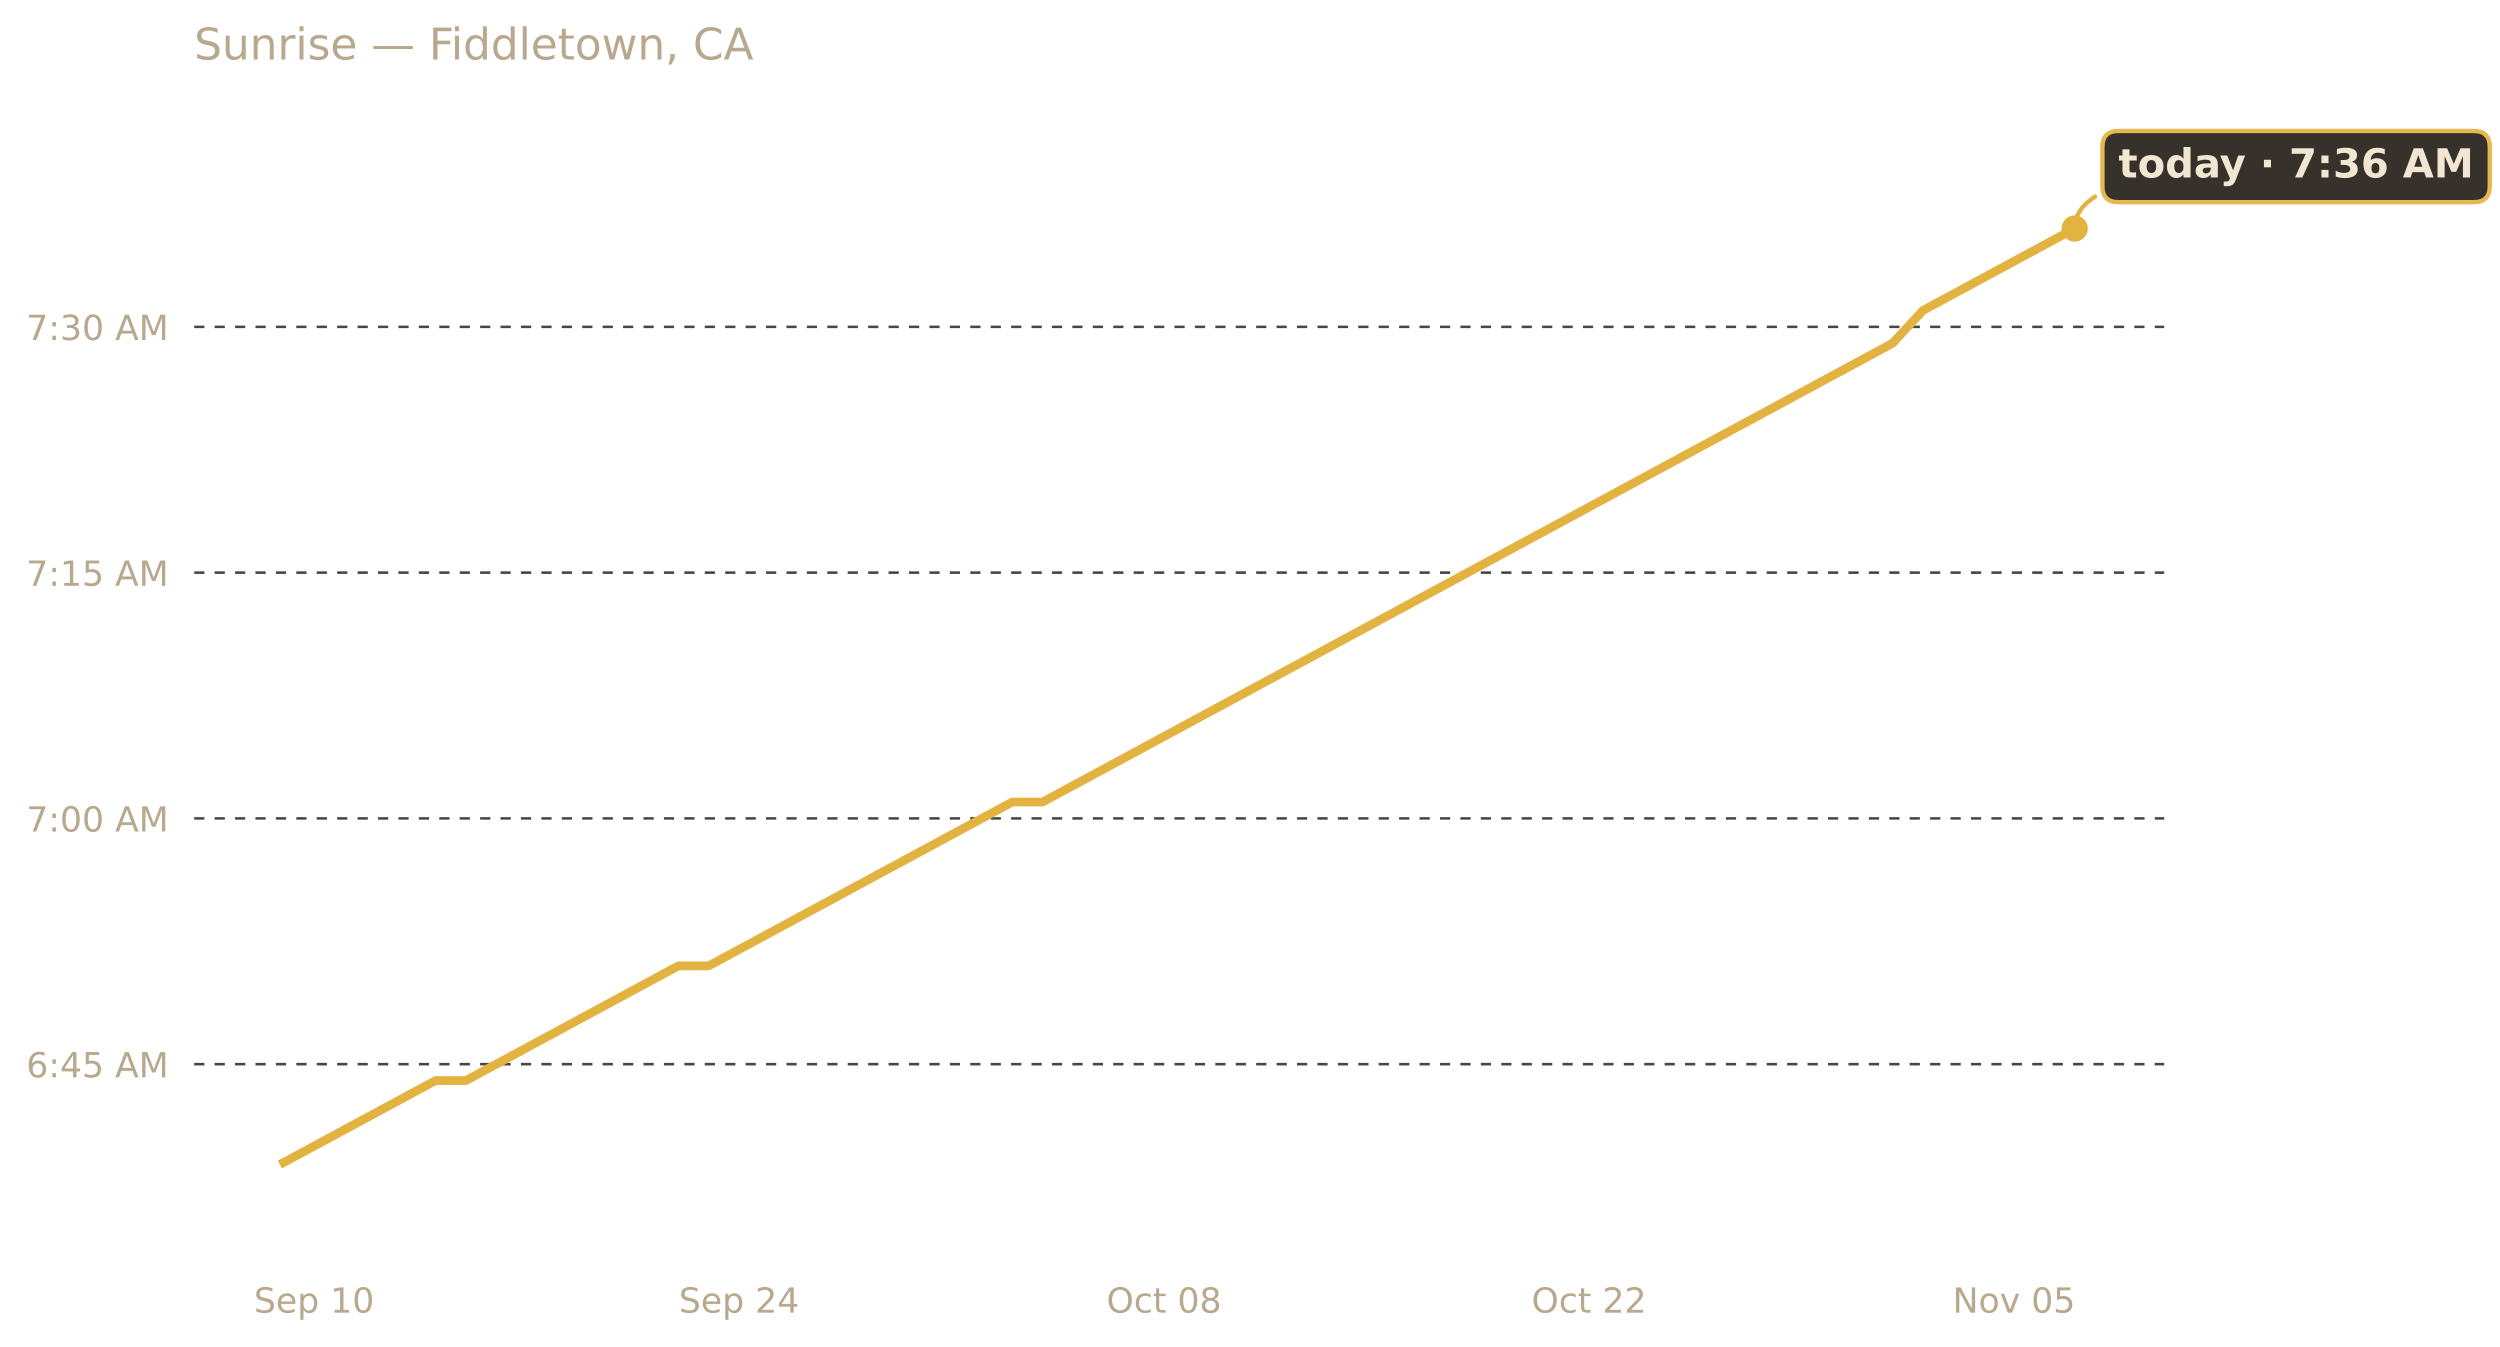
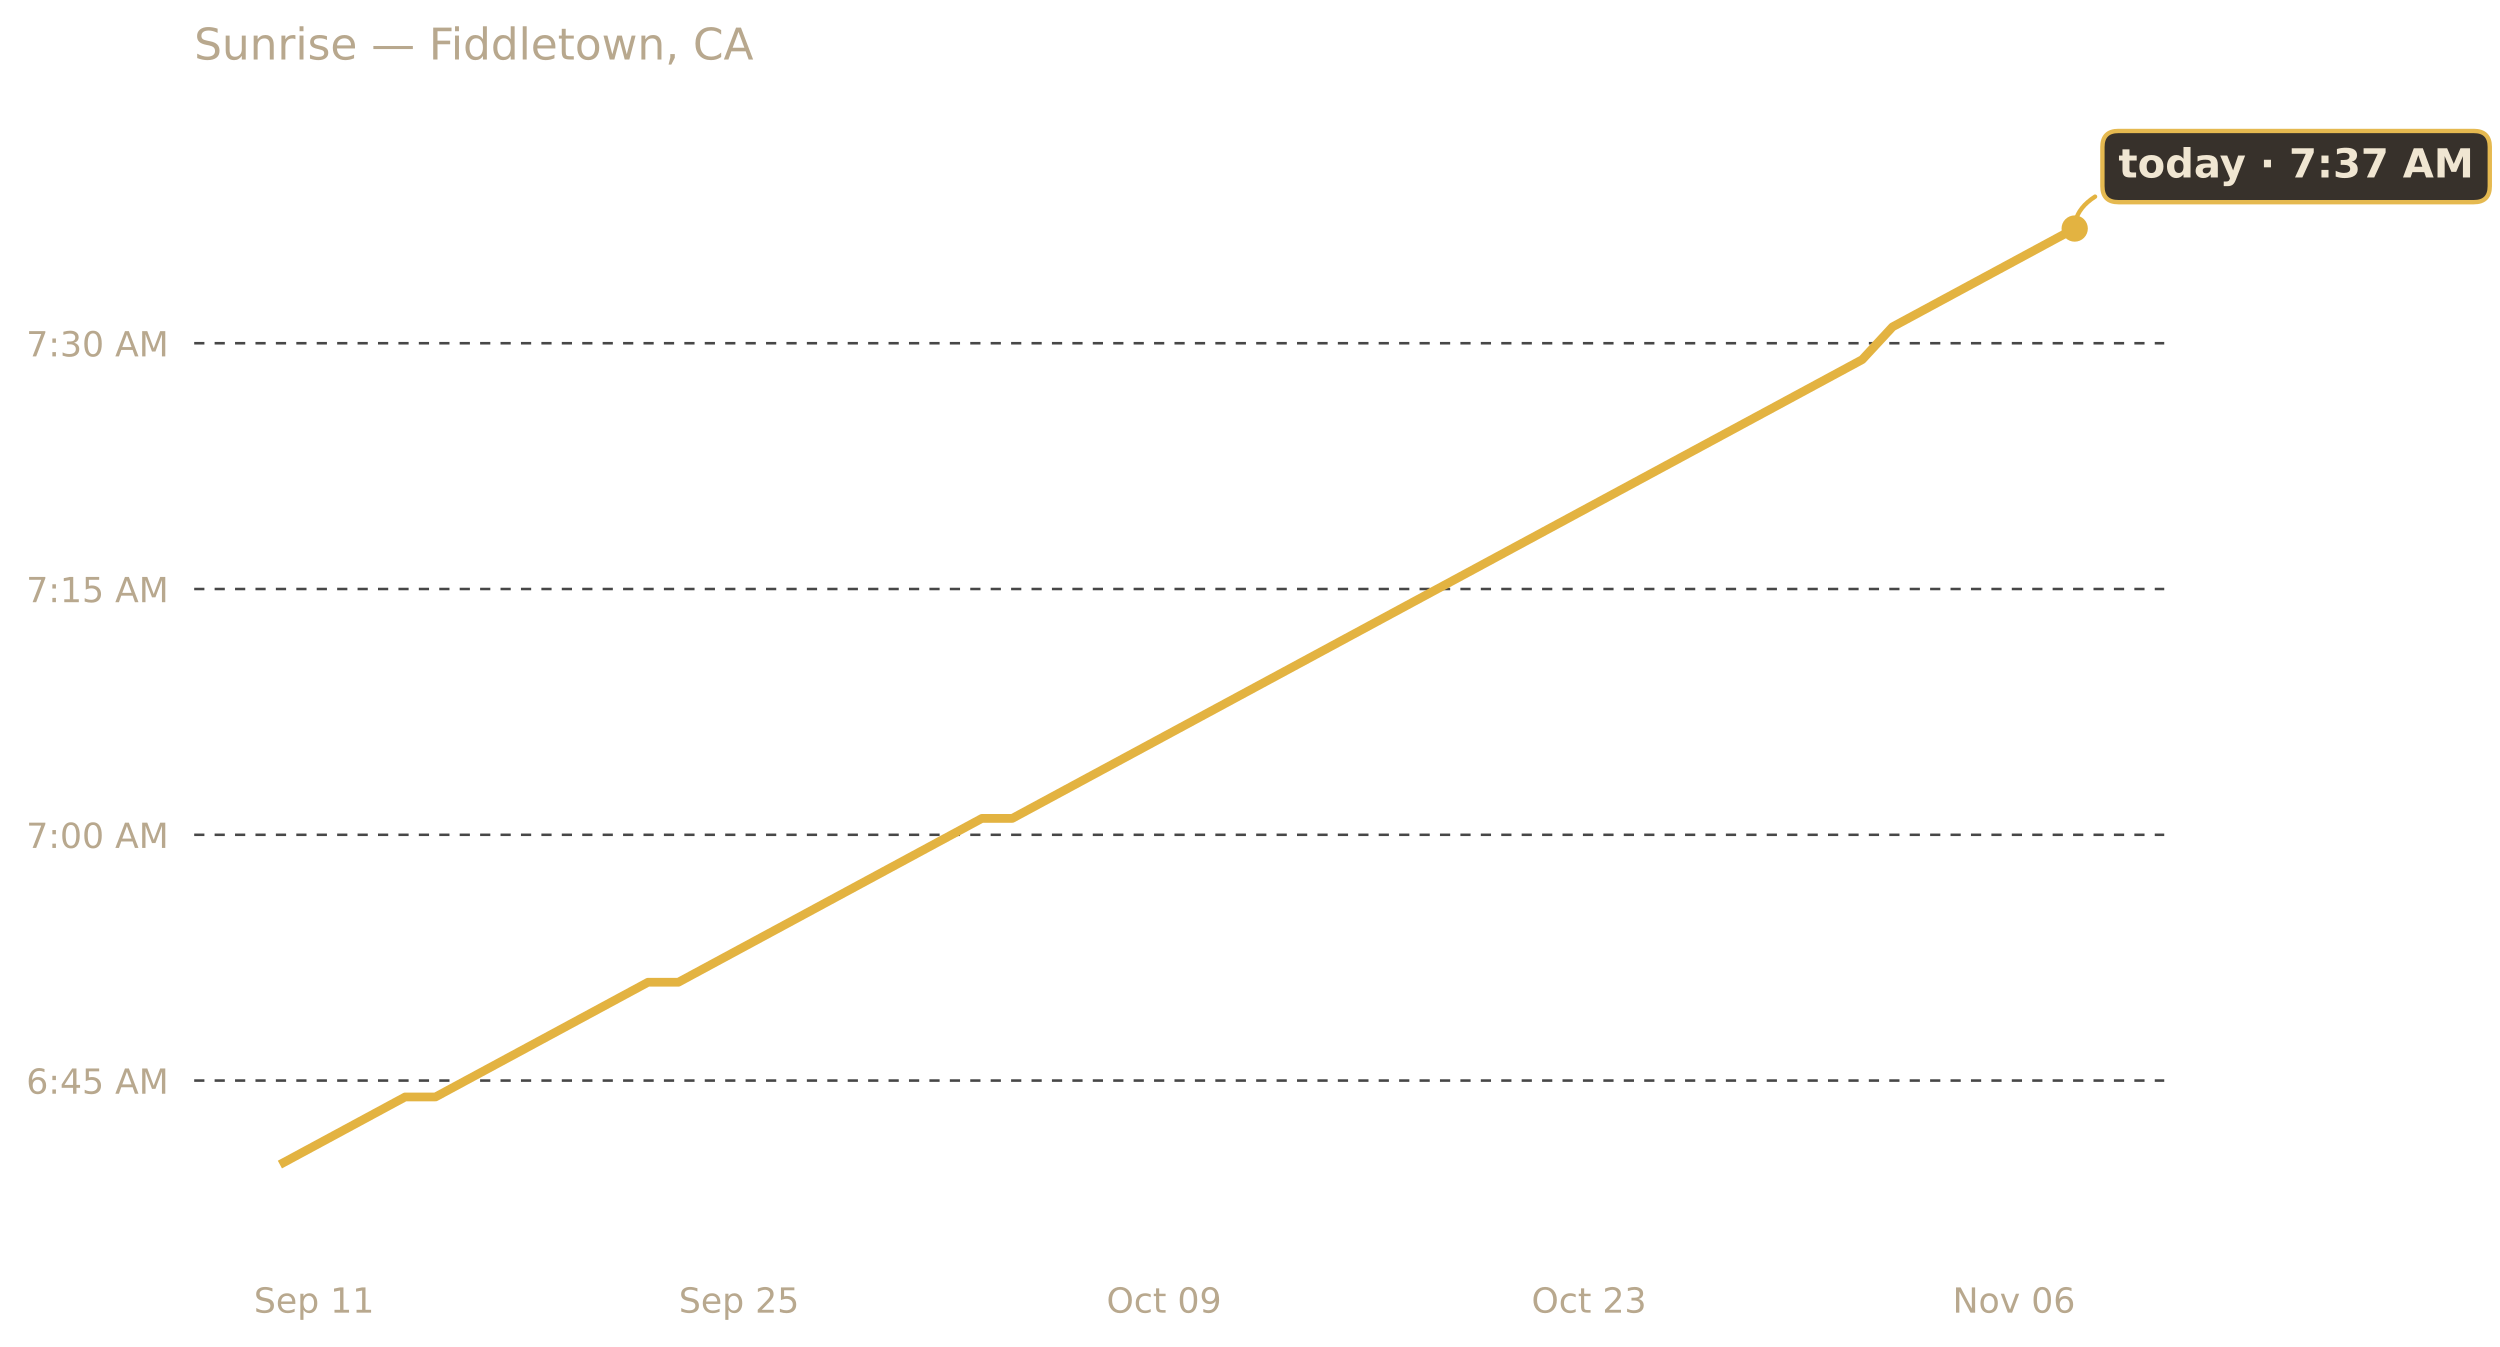
<svg xmlns="http://www.w3.org/2000/svg" xmlns:xlink="http://www.w3.org/1999/xlink" width="685.516pt" height="369.112pt" viewBox="0 0 685.516 369.112" version="1.1">
  <defs>
    <style type="text/css">*{stroke-linejoin: round; stroke-linecap: butt}</style>
  </defs>
  <g id="figure_1">
    <g id="patch_1">
      <path d="M 0 369.112  L 685.516 369.112  L 685.516 0  L 0 0  L 0 369.112  z " style="fill: none; opacity: 0" />
    </g>
    <g id="axes_1">
      <g id="patch_2">
        <path d="M 53.248 345.718  L 593.447 345.718  L 593.447 30.318  L 53.248 30.318  L 53.248 345.718  z " style="fill: none" />
      </g>
      <g id="matplotlib.axis_1">
        <g id="xtick_1">
          <g id="text_1">
            <g style="fill: #b8a88e" transform="translate(69.6183 359.9366) scale(0.095 -0.095)">
              <defs>
                <path id="DejaVuSans-53" d="M 3425 4513  L 3425 3897  Q 3066 4069 2747 4153  Q 2428 4238 2131 4238  Q 1616 4238 1336 4038  Q 1056 3838 1056 3469  Q 1056 3159 1242 3001  Q 1428 2844 1947 2747  L 2328 2669  Q 3034 2534 3370 2195  Q 3706 1856 3706 1288  Q 3706 609 3251 259  Q 2797 -91 1919 -91  Q 1588 -91 1214 -16  Q 841 59 441 206  L 441 856  Q 825 641 1194 531  Q 1563 422 1919 422  Q 2459 422 2753 634  Q 3047 847 3047 1241  Q 3047 1584 2836 1778  Q 2625 1972 2144 2069  L 1759 2144  Q 1053 2284 737 2584  Q 422 2884 422 3419  Q 422 4038 858 4394  Q 1294 4750 2059 4750  Q 2388 4750 2728 4690  Q 3069 4631 3425 4513  z " transform="scale(0.015625)" />
                <path id="DejaVuSans-65" d="M 3597 1894  L 3597 1613  L 953 1613  Q 991 1019 1311 708  Q 1631 397 2203 397  Q 2534 397 2845 478  Q 3156 559 3463 722  L 3463 178  Q 3153 47 2828 -22  Q 2503 -91 2169 -91  Q 1331 -91 842 396  Q 353 884 353 1716  Q 353 2575 817 3079  Q 1281 3584 2069 3584  Q 2775 3584 3186 3129  Q 3597 2675 3597 1894  z M 3022 2063  Q 3016 2534 2758 2815  Q 2500 3097 2075 3097  Q 1594 3097 1305 2825  Q 1016 2553 972 2059  L 3022 2063  z " transform="scale(0.015625)" />
                <path id="DejaVuSans-70" d="M 1159 525  L 1159 -1331  L 581 -1331  L 581 3500  L 1159 3500  L 1159 2969  Q 1341 3281 1617 3432  Q 1894 3584 2278 3584  Q 2916 3584 3314 3078  Q 3713 2572 3713 1747  Q 3713 922 3314 415  Q 2916 -91 2278 -91  Q 1894 -91 1617 61  Q 1341 213 1159 525  z M 3116 1747  Q 3116 2381 2855 2742  Q 2594 3103 2138 3103  Q 1681 3103 1420 2742  Q 1159 2381 1159 1747  Q 1159 1113 1420 752  Q 1681 391 2138 391  Q 2594 391 2855 752  Q 3116 1113 3116 1747  z " transform="scale(0.015625)" />
                <path id="DejaVuSans-20" transform="scale(0.015625)" />
                <path id="DejaVuSans-31" d="M 794 531  L 1825 531  L 1825 4091  L 703 3866  L 703 4441  L 1819 4666  L 2450 4666  L 2450 531  L 3481 531  L 3481 0  L 794 0  L 794 531  z " transform="scale(0.015625)" />
-                 <path id="DejaVuSans-30" d="M 2034 4250  Q 1547 4250 1301 3770  Q 1056 3291 1056 2328  Q 1056 1369 1301 889  Q 1547 409 2034 409  Q 2525 409 2770 889  Q 3016 1369 3016 2328  Q 3016 3291 2770 3770  Q 2525 4250 2034 4250  z M 2034 4750  Q 2819 4750 3233 4129  Q 3647 3509 3647 2328  Q 3647 1150 3233 529  Q 2819 -91 2034 -91  Q 1250 -91 836 529  Q 422 1150 422 2328  Q 422 3509 836 4129  Q 1250 4750 2034 4750  z " transform="scale(0.015625)" />
              </defs>
              <use xlink:href="#DejaVuSans-53" />
              <use xlink:href="#DejaVuSans-65" x="63.477" />
              <use xlink:href="#DejaVuSans-70" x="125" />
              <use xlink:href="#DejaVuSans-20" x="188.477" />
              <use xlink:href="#DejaVuSans-31" x="220.264" />
-               <use xlink:href="#DejaVuSans-30" x="283.887" />
+               <use xlink:href="#DejaVuSans-31" x="283.887" />
            </g>
          </g>
        </g>
        <g id="xtick_2">
          <g id="text_2">
            <g style="fill: #b8a88e" transform="translate(186.1481 359.9366) scale(0.095 -0.095)">
              <defs>
                <path id="DejaVuSans-32" d="M 1228 531  L 3431 531  L 3431 0  L 469 0  L 469 531  Q 828 903 1448 1529  Q 2069 2156 2228 2338  Q 2531 2678 2651 2914  Q 2772 3150 2772 3378  Q 2772 3750 2511 3984  Q 2250 4219 1831 4219  Q 1534 4219 1204 4116  Q 875 4013 500 3803  L 500 4441  Q 881 4594 1212 4672  Q 1544 4750 1819 4750  Q 2544 4750 2975 4387  Q 3406 4025 3406 3419  Q 3406 3131 3298 2873  Q 3191 2616 2906 2266  Q 2828 2175 2409 1742  Q 1991 1309 1228 531  z " transform="scale(0.015625)" />
-                 <path id="DejaVuSans-34" d="M 2419 4116  L 825 1625  L 2419 1625  L 2419 4116  z M 2253 4666  L 3047 4666  L 3047 1625  L 3713 1625  L 3713 1100  L 3047 1100  L 3047 0  L 2419 0  L 2419 1100  L 313 1100  L 313 1709  L 2253 4666  z " transform="scale(0.015625)" />
+                 <path id="DejaVuSans-35" d="M 691 4666  L 3169 4666  L 3169 4134  L 1269 4134  L 1269 2991  Q 1406 3038 1543 3061  Q 1681 3084 1819 3084  Q 2600 3084 3056 2656  Q 3513 2228 3513 1497  Q 3513 744 3044 326  Q 2575 -91 1722 -91  Q 1428 -91 1123 -41  Q 819 9 494 109  L 494 744  Q 775 591 1075 516  Q 1375 441 1709 441  Q 2250 441 2565 725  Q 2881 1009 2881 1497  Q 2881 1984 2565 2268  Q 2250 2553 1709 2553  Q 1456 2553 1204 2497  Q 953 2441 691 2322  L 691 4666  z " transform="scale(0.015625)" />
              </defs>
              <use xlink:href="#DejaVuSans-53" />
              <use xlink:href="#DejaVuSans-65" x="63.477" />
              <use xlink:href="#DejaVuSans-70" x="125" />
              <use xlink:href="#DejaVuSans-20" x="188.477" />
              <use xlink:href="#DejaVuSans-32" x="220.264" />
-               <use xlink:href="#DejaVuSans-34" x="283.887" />
+               <use xlink:href="#DejaVuSans-35" x="283.887" />
            </g>
          </g>
        </g>
        <g id="xtick_3">
          <g id="text_3">
            <g style="fill: #b8a88e" transform="translate(303.4187 359.9366) scale(0.095 -0.095)">
              <defs>
                <path id="DejaVuSans-4f" d="M 2522 4238  Q 1834 4238 1429 3725  Q 1025 3213 1025 2328  Q 1025 1447 1429 934  Q 1834 422 2522 422  Q 3209 422 3611 934  Q 4013 1447 4013 2328  Q 4013 3213 3611 3725  Q 3209 4238 2522 4238  z M 2522 4750  Q 3503 4750 4090 4092  Q 4678 3434 4678 2328  Q 4678 1225 4090 567  Q 3503 -91 2522 -91  Q 1538 -91 948 565  Q 359 1222 359 2328  Q 359 3434 948 4092  Q 1538 4750 2522 4750  z " transform="scale(0.015625)" />
                <path id="DejaVuSans-63" d="M 3122 3366  L 3122 2828  Q 2878 2963 2633 3030  Q 2388 3097 2138 3097  Q 1578 3097 1268 2742  Q 959 2388 959 1747  Q 959 1106 1268 751  Q 1578 397 2138 397  Q 2388 397 2633 464  Q 2878 531 3122 666  L 3122 134  Q 2881 22 2623 -34  Q 2366 -91 2075 -91  Q 1284 -91 818 406  Q 353 903 353 1747  Q 353 2603 823 3093  Q 1294 3584 2113 3584  Q 2378 3584 2631 3529  Q 2884 3475 3122 3366  z " transform="scale(0.015625)" />
                <path id="DejaVuSans-74" d="M 1172 4494  L 1172 3500  L 2356 3500  L 2356 3053  L 1172 3053  L 1172 1153  Q 1172 725 1289 603  Q 1406 481 1766 481  L 2356 481  L 2356 0  L 1766 0  Q 1100 0 847 248  Q 594 497 594 1153  L 594 3053  L 172 3053  L 172 3500  L 594 3500  L 594 4494  L 1172 4494  z " transform="scale(0.015625)" />
-                 <path id="DejaVuSans-38" d="M 2034 2216  Q 1584 2216 1326 1975  Q 1069 1734 1069 1313  Q 1069 891 1326 650  Q 1584 409 2034 409  Q 2484 409 2743 651  Q 3003 894 3003 1313  Q 3003 1734 2745 1975  Q 2488 2216 2034 2216  z M 1403 2484  Q 997 2584 770 2862  Q 544 3141 544 3541  Q 544 4100 942 4425  Q 1341 4750 2034 4750  Q 2731 4750 3128 4425  Q 3525 4100 3525 3541  Q 3525 3141 3298 2862  Q 3072 2584 2669 2484  Q 3125 2378 3379 2068  Q 3634 1759 3634 1313  Q 3634 634 3220 271  Q 2806 -91 2034 -91  Q 1263 -91 848 271  Q 434 634 434 1313  Q 434 1759 690 2068  Q 947 2378 1403 2484  z M 1172 3481  Q 1172 3119 1398 2916  Q 1625 2713 2034 2713  Q 2441 2713 2670 2916  Q 2900 3119 2900 3481  Q 2900 3844 2670 4047  Q 2441 4250 2034 4250  Q 1625 4250 1398 4047  Q 1172 3844 1172 3481  z " transform="scale(0.015625)" />
+                 <path id="DejaVuSans-30" d="M 2034 4250  Q 1547 4250 1301 3770  Q 1056 3291 1056 2328  Q 1056 1369 1301 889  Q 1547 409 2034 409  Q 2525 409 2770 889  Q 3016 1369 3016 2328  Q 3016 3291 2770 3770  Q 2525 4250 2034 4250  z M 2034 4750  Q 2819 4750 3233 4129  Q 3647 3509 3647 2328  Q 3647 1150 3233 529  Q 2819 -91 2034 -91  Q 1250 -91 836 529  Q 422 1150 422 2328  Q 422 3509 836 4129  Q 1250 4750 2034 4750  z " transform="scale(0.015625)" />
+                 <path id="DejaVuSans-39" d="M 703 97  L 703 672  Q 941 559 1184 500  Q 1428 441 1663 441  Q 2288 441 2617 861  Q 2947 1281 2994 2138  Q 2813 1869 2534 1725  Q 2256 1581 1919 1581  Q 1219 1581 811 2004  Q 403 2428 403 3163  Q 403 3881 828 4315  Q 1253 4750 1959 4750  Q 2769 4750 3195 4129  Q 3622 3509 3622 2328  Q 3622 1225 3098 567  Q 2575 -91 1691 -91  Q 1453 -91 1209 -44  Q 966 3 703 97  z M 1959 2075  Q 2384 2075 2632 2365  Q 2881 2656 2881 3163  Q 2881 3666 2632 3958  Q 2384 4250 1959 4250  Q 1534 4250 1286 3958  Q 1038 3666 1038 3163  Q 1038 2656 1286 2365  Q 1534 2075 1959 2075  z " transform="scale(0.015625)" />
              </defs>
              <use xlink:href="#DejaVuSans-4f" />
              <use xlink:href="#DejaVuSans-63" x="78.711" />
              <use xlink:href="#DejaVuSans-74" x="133.691" />
              <use xlink:href="#DejaVuSans-20" x="172.9" />
              <use xlink:href="#DejaVuSans-30" x="204.688" />
-               <use xlink:href="#DejaVuSans-38" x="268.311" />
+               <use xlink:href="#DejaVuSans-39" x="268.311" />
            </g>
          </g>
        </g>
        <g id="xtick_4">
          <g id="text_4">
            <g style="fill: #b8a88e" transform="translate(419.9486 359.9366) scale(0.095 -0.095)">
+               <defs>
+                 <path id="DejaVuSans-33" d="M 2597 2516  Q 3050 2419 3304 2112  Q 3559 1806 3559 1356  Q 3559 666 3084 287  Q 2609 -91 1734 -91  Q 1441 -91 1130 -33  Q 819 25 488 141  L 488 750  Q 750 597 1062 519  Q 1375 441 1716 441  Q 2309 441 2620 675  Q 2931 909 2931 1356  Q 2931 1769 2642 2001  Q 2353 2234 1838 2234  L 1294 2234  L 1294 2753  L 1863 2753  Q 2328 2753 2575 2939  Q 2822 3125 2822 3475  Q 2822 3834 2567 4026  Q 2313 4219 1838 4219  Q 1578 4219 1281 4162  Q 984 4106 628 3988  L 628 4550  Q 988 4650 1302 4700  Q 1616 4750 1894 4750  Q 2613 4750 3031 4423  Q 3450 4097 3450 3541  Q 3450 3153 3228 2886  Q 3006 2619 2597 2516  z " transform="scale(0.015625)" />
+               </defs>
              <use xlink:href="#DejaVuSans-4f" />
              <use xlink:href="#DejaVuSans-63" x="78.711" />
              <use xlink:href="#DejaVuSans-74" x="133.691" />
              <use xlink:href="#DejaVuSans-20" x="172.9" />
              <use xlink:href="#DejaVuSans-32" x="204.688" />
-               <use xlink:href="#DejaVuSans-32" x="268.311" />
+               <use xlink:href="#DejaVuSans-33" x="268.311" />
            </g>
          </g>
        </g>
        <g id="xtick_5">
          <g id="text_5">
            <g style="fill: #b8a88e" transform="translate(535.42 359.9366) scale(0.095 -0.095)">
              <defs>
                <path id="DejaVuSans-4e" d="M 628 4666  L 1478 4666  L 3547 763  L 3547 4666  L 4159 4666  L 4159 0  L 3309 0  L 1241 3903  L 1241 0  L 628 0  L 628 4666  z " transform="scale(0.015625)" />
                <path id="DejaVuSans-6f" d="M 1959 3097  Q 1497 3097 1228 2736  Q 959 2375 959 1747  Q 959 1119 1226 758  Q 1494 397 1959 397  Q 2419 397 2687 759  Q 2956 1122 2956 1747  Q 2956 2369 2687 2733  Q 2419 3097 1959 3097  z M 1959 3584  Q 2709 3584 3137 3096  Q 3566 2609 3566 1747  Q 3566 888 3137 398  Q 2709 -91 1959 -91  Q 1206 -91 779 398  Q 353 888 353 1747  Q 353 2609 779 3096  Q 1206 3584 1959 3584  z " transform="scale(0.015625)" />
                <path id="DejaVuSans-76" d="M 191 3500  L 800 3500  L 1894 563  L 2988 3500  L 3597 3500  L 2284 0  L 1503 0  L 191 3500  z " transform="scale(0.015625)" />
-                 <path id="DejaVuSans-35" d="M 691 4666  L 3169 4666  L 3169 4134  L 1269 4134  L 1269 2991  Q 1406 3038 1543 3061  Q 1681 3084 1819 3084  Q 2600 3084 3056 2656  Q 3513 2228 3513 1497  Q 3513 744 3044 326  Q 2575 -91 1722 -91  Q 1428 -91 1123 -41  Q 819 9 494 109  L 494 744  Q 775 591 1075 516  Q 1375 441 1709 441  Q 2250 441 2565 725  Q 2881 1009 2881 1497  Q 2881 1984 2565 2268  Q 2250 2553 1709 2553  Q 1456 2553 1204 2497  Q 953 2441 691 2322  L 691 4666  z " transform="scale(0.015625)" />
+                 <path id="DejaVuSans-36" d="M 2113 2584  Q 1688 2584 1439 2293  Q 1191 2003 1191 1497  Q 1191 994 1439 701  Q 1688 409 2113 409  Q 2538 409 2786 701  Q 3034 994 3034 1497  Q 3034 2003 2786 2293  Q 2538 2584 2113 2584  z M 3366 4563  L 3366 3988  Q 3128 4100 2886 4159  Q 2644 4219 2406 4219  Q 1781 4219 1451 3797  Q 1122 3375 1075 2522  Q 1259 2794 1537 2939  Q 1816 3084 2150 3084  Q 2853 3084 3261 2657  Q 3669 2231 3669 1497  Q 3669 778 3244 343  Q 2819 -91 2113 -91  Q 1303 -91 875 529  Q 447 1150 447 2328  Q 447 3434 972 4092  Q 1497 4750 2381 4750  Q 2619 4750 2861 4703  Q 3103 4656 3366 4563  z " transform="scale(0.015625)" />
              </defs>
              <use xlink:href="#DejaVuSans-4e" />
              <use xlink:href="#DejaVuSans-6f" x="74.805" />
              <use xlink:href="#DejaVuSans-76" x="135.986" />
              <use xlink:href="#DejaVuSans-20" x="195.166" />
              <use xlink:href="#DejaVuSans-30" x="226.953" />
-               <use xlink:href="#DejaVuSans-35" x="290.576" />
+               <use xlink:href="#DejaVuSans-36" x="290.576" />
            </g>
          </g>
        </g>
      </g>
      <g id="matplotlib.axis_2">
        <g id="ytick_1">
          <g id="line2d_1">
-             <path d="M 53.248 291.804  L 593.447 291.804  " clip-path="url(#peeac548592)" style="fill: none; stroke-dasharray: 2.8,2.8; stroke-dashoffset: 0; stroke: #474747; stroke-width: 0.7" />
+             <path d="M 53.248 296.296  L 593.447 296.296  " clip-path="url(#p411dba5e40)" style="fill: none; stroke-dasharray: 2.8,2.8; stroke-dashoffset: 0; stroke: #474747; stroke-width: 0.7" />
          </g>
          <g id="text_6">
-             <g style="fill: #b8a88e" transform="translate(7.2 295.4129) scale(0.095 -0.095)">
-               <defs>
-                 <path id="DejaVuSans-36" d="M 2113 2584  Q 1688 2584 1439 2293  Q 1191 2003 1191 1497  Q 1191 994 1439 701  Q 1688 409 2113 409  Q 2538 409 2786 701  Q 3034 994 3034 1497  Q 3034 2003 2786 2293  Q 2538 2584 2113 2584  z M 3366 4563  L 3366 3988  Q 3128 4100 2886 4159  Q 2644 4219 2406 4219  Q 1781 4219 1451 3797  Q 1122 3375 1075 2522  Q 1259 2794 1537 2939  Q 1816 3084 2150 3084  Q 2853 3084 3261 2657  Q 3669 2231 3669 1497  Q 3669 778 3244 343  Q 2819 -91 2113 -91  Q 1303 -91 875 529  Q 447 1150 447 2328  Q 447 3434 972 4092  Q 1497 4750 2381 4750  Q 2619 4750 2861 4703  Q 3103 4656 3366 4563  z " transform="scale(0.015625)" />
+             <g style="fill: #b8a88e" transform="translate(7.2 299.9057) scale(0.095 -0.095)">
+               <defs>
                <path id="DejaVuSans-3a" d="M 750 794  L 1409 794  L 1409 0  L 750 0  L 750 794  z M 750 3309  L 1409 3309  L 1409 2516  L 750 2516  L 750 3309  z " transform="scale(0.015625)" />
+                 <path id="DejaVuSans-34" d="M 2419 4116  L 825 1625  L 2419 1625  L 2419 4116  z M 2253 4666  L 3047 4666  L 3047 1625  L 3713 1625  L 3713 1100  L 3047 1100  L 3047 0  L 2419 0  L 2419 1100  L 313 1100  L 313 1709  L 2253 4666  z " transform="scale(0.015625)" />
                <path id="DejaVuSans-41" d="M 2188 4044  L 1331 1722  L 3047 1722  L 2188 4044  z M 1831 4666  L 2547 4666  L 4325 0  L 3669 0  L 3244 1197  L 1141 1197  L 716 0  L 50 0  L 1831 4666  z " transform="scale(0.015625)" />
                <path id="DejaVuSans-4d" d="M 628 4666  L 1569 4666  L 2759 1491  L 3956 4666  L 4897 4666  L 4897 0  L 4281 0  L 4281 4097  L 3078 897  L 2444 897  L 1241 4097  L 1241 0  L 628 0  L 628 4666  z " transform="scale(0.015625)" />
              </defs>
              <use xlink:href="#DejaVuSans-36" />
              <use xlink:href="#DejaVuSans-3a" x="63.623" />
              <use xlink:href="#DejaVuSans-34" x="97.314" />
              <use xlink:href="#DejaVuSans-35" x="160.938" />
              <use xlink:href="#DejaVuSans-20" x="224.561" />
              <use xlink:href="#DejaVuSans-41" x="256.348" />
              <use xlink:href="#DejaVuSans-4d" x="324.756" />
            </g>
          </g>
        </g>
        <g id="ytick_2">
          <g id="line2d_2">
-             <path d="M 53.248 224.41  L 593.447 224.41  " clip-path="url(#peeac548592)" style="fill: none; stroke-dasharray: 2.8,2.8; stroke-dashoffset: 0; stroke: #474747; stroke-width: 0.7" />
+             <path d="M 53.248 228.903  L 593.447 228.903  " clip-path="url(#p411dba5e40)" style="fill: none; stroke-dasharray: 2.8,2.8; stroke-dashoffset: 0; stroke: #474747; stroke-width: 0.7" />
          </g>
          <g id="text_7">
-             <g style="fill: #b8a88e" transform="translate(7.2 228.0197) scale(0.095 -0.095)">
+             <g style="fill: #b8a88e" transform="translate(7.2 232.5126) scale(0.095 -0.095)">
              <defs>
                <path id="DejaVuSans-37" d="M 525 4666  L 3525 4666  L 3525 4397  L 1831 0  L 1172 0  L 2766 4134  L 525 4134  L 525 4666  z " transform="scale(0.015625)" />
              </defs>
              <use xlink:href="#DejaVuSans-37" />
              <use xlink:href="#DejaVuSans-3a" x="63.623" />
              <use xlink:href="#DejaVuSans-30" x="97.314" />
              <use xlink:href="#DejaVuSans-30" x="160.938" />
              <use xlink:href="#DejaVuSans-20" x="224.561" />
              <use xlink:href="#DejaVuSans-41" x="256.348" />
              <use xlink:href="#DejaVuSans-4d" x="324.756" />
            </g>
          </g>
        </g>
        <g id="ytick_3">
          <g id="line2d_3">
-             <path d="M 53.248 157.017  L 593.447 157.017  " clip-path="url(#peeac548592)" style="fill: none; stroke-dasharray: 2.8,2.8; stroke-dashoffset: 0; stroke: #474747; stroke-width: 0.7" />
+             <path d="M 53.248 161.51  L 593.447 161.51  " clip-path="url(#p411dba5e40)" style="fill: none; stroke-dasharray: 2.8,2.8; stroke-dashoffset: 0; stroke: #474747; stroke-width: 0.7" />
          </g>
          <g id="text_8">
-             <g style="fill: #b8a88e" transform="translate(7.2 160.6265) scale(0.095 -0.095)">
+             <g style="fill: #b8a88e" transform="translate(7.2 165.1194) scale(0.095 -0.095)">
              <use xlink:href="#DejaVuSans-37" />
              <use xlink:href="#DejaVuSans-3a" x="63.623" />
              <use xlink:href="#DejaVuSans-31" x="97.314" />
              <use xlink:href="#DejaVuSans-35" x="160.938" />
              <use xlink:href="#DejaVuSans-20" x="224.561" />
              <use xlink:href="#DejaVuSans-41" x="256.348" />
              <use xlink:href="#DejaVuSans-4d" x="324.756" />
            </g>
          </g>
        </g>
        <g id="ytick_4">
          <g id="line2d_4">
-             <path d="M 53.248 89.624  L 593.447 89.624  " clip-path="url(#peeac548592)" style="fill: none; stroke-dasharray: 2.8,2.8; stroke-dashoffset: 0; stroke: #474747; stroke-width: 0.7" />
+             <path d="M 53.248 94.117  L 593.447 94.117  " clip-path="url(#p411dba5e40)" style="fill: none; stroke-dasharray: 2.8,2.8; stroke-dashoffset: 0; stroke: #474747; stroke-width: 0.7" />
          </g>
          <g id="text_9">
-             <g style="fill: #b8a88e" transform="translate(7.2 93.23337) scale(0.095 -0.095)">
-               <defs>
-                 <path id="DejaVuSans-33" d="M 2597 2516  Q 3050 2419 3304 2112  Q 3559 1806 3559 1356  Q 3559 666 3084 287  Q 2609 -91 1734 -91  Q 1441 -91 1130 -33  Q 819 25 488 141  L 488 750  Q 750 597 1062 519  Q 1375 441 1716 441  Q 2309 441 2620 675  Q 2931 909 2931 1356  Q 2931 1769 2642 2001  Q 2353 2234 1838 2234  L 1294 2234  L 1294 2753  L 1863 2753  Q 2328 2753 2575 2939  Q 2822 3125 2822 3475  Q 2822 3834 2567 4026  Q 2313 4219 1838 4219  Q 1578 4219 1281 4162  Q 984 4106 628 3988  L 628 4550  Q 988 4650 1302 4700  Q 1616 4750 1894 4750  Q 2613 4750 3031 4423  Q 3450 4097 3450 3541  Q 3450 3153 3228 2886  Q 3006 2619 2597 2516  z " transform="scale(0.015625)" />
-               </defs>
+             <g style="fill: #b8a88e" transform="translate(7.2 97.72624) scale(0.095 -0.095)">
              <use xlink:href="#DejaVuSans-37" />
              <use xlink:href="#DejaVuSans-3a" x="63.623" />
              <use xlink:href="#DejaVuSans-33" x="97.314" />
              <use xlink:href="#DejaVuSans-30" x="160.938" />
              <use xlink:href="#DejaVuSans-20" x="224.561" />
              <use xlink:href="#DejaVuSans-41" x="256.348" />
              <use xlink:href="#DejaVuSans-4d" x="324.756" />
            </g>
          </g>
        </g>
      </g>
      <g id="line2d_5">
-         <path d="M 77.802 318.761  L 86.126 314.268  L 94.45 309.775  L 102.773 305.282  L 111.097 300.789  L 119.42 296.296  L 127.744 296.296  L 136.067 291.804  L 144.391 287.311  L 152.715 282.818  L 161.038 278.325  L 169.362 273.832  L 177.685 269.339  L 186.009 264.846  L 194.332 264.846  L 202.656 260.353  L 210.979 255.861  L 219.303 251.368  L 227.627 246.875  L 235.95 242.382  L 244.274 237.889  L 252.597 233.396  L 260.921 228.903  L 269.244 224.41  L 277.568 219.918  L 285.891 219.918  L 294.215 215.425  L 302.539 210.932  L 310.862 206.439  L 319.186 201.946  L 327.509 197.453  L 335.833 192.96  L 344.156 188.467  L 352.48 183.975  L 360.804 179.482  L 369.127 174.989  L 377.451 170.496  L 385.774 166.003  L 394.098 161.51  L 402.421 157.017  L 410.745 152.524  L 419.068 148.032  L 427.392 143.539  L 435.716 139.046  L 444.039 134.553  L 452.363 130.06  L 460.686 125.567  L 469.01 121.074  L 477.333 116.581  L 485.657 112.088  L 493.981 107.596  L 502.304 103.103  L 510.628 98.61  L 518.951 94.117  L 527.275 85.131  L 535.598 80.638  L 543.922 76.145  L 552.245 71.653  L 560.569 67.16  L 568.893 62.667  " clip-path="url(#peeac548592)" style="fill: none; stroke: #e3b341; stroke-width: 2.4; stroke-linecap: square" />
+         <path d="M 77.802 318.761  L 86.126 314.268  L 94.45 309.775  L 102.773 305.282  L 111.097 300.789  L 119.42 300.789  L 127.744 296.296  L 136.067 291.804  L 144.391 287.311  L 152.715 282.818  L 161.038 278.325  L 169.362 273.832  L 177.685 269.339  L 186.009 269.339  L 194.332 264.846  L 202.656 260.353  L 210.979 255.861  L 219.303 251.368  L 227.627 246.875  L 235.95 242.382  L 244.274 237.889  L 252.597 233.396  L 260.921 228.903  L 269.244 224.41  L 277.568 224.41  L 285.891 219.918  L 294.215 215.425  L 302.539 210.932  L 310.862 206.439  L 319.186 201.946  L 327.509 197.453  L 335.833 192.96  L 344.156 188.467  L 352.48 183.975  L 360.804 179.482  L 369.127 174.989  L 377.451 170.496  L 385.774 166.003  L 394.098 161.51  L 402.421 157.017  L 410.745 152.524  L 419.068 148.032  L 427.392 143.539  L 435.716 139.046  L 444.039 134.553  L 452.363 130.06  L 460.686 125.567  L 469.01 121.074  L 477.333 116.581  L 485.657 112.088  L 493.981 107.596  L 502.304 103.103  L 510.628 98.61  L 518.951 89.624  L 527.275 85.131  L 535.598 80.638  L 543.922 76.145  L 552.245 71.653  L 560.569 67.16  L 568.893 62.667  " clip-path="url(#p411dba5e40)" style="fill: none; stroke: #e3b341; stroke-width: 2.4; stroke-linecap: square" />
      </g>
      <g id="patch_3">
        <path d="M 574.481 53.92  Q 570.003 56.798 569.113 60.68  " style="fill: none; stroke: #e3b341; stroke-width: 1.2; stroke-linecap: round" />
      </g>
      <g id="text_10">
        <g id="patch_4">
          <path d="M 580.893 55.44  L 678.316 55.44  Q 682.716 55.44 682.716 51.04  L 682.716 40.309  Q 682.716 35.909 678.316 35.909  L 580.893 35.909  Q 576.493 35.909 576.493 40.309  L 576.493 51.04  Q 576.493 55.44 580.893 55.44  z " style="fill: #262019; opacity: 0.92; stroke: #e3b341; stroke-width: 1.2; stroke-linejoin: miter" />
        </g>
        <g style="fill: #f0e6d2" transform="translate(580.8926 48.66684) scale(0.11 -0.11)">
          <defs>
            <path id="DejaVuSans-Bold-74" d="M 1759 4494  L 1759 3500  L 2913 3500  L 2913 2700  L 1759 2700  L 1759 1216  Q 1759 972 1856 886  Q 1953 800 2241 800  L 2816 800  L 2816 0  L 1856 0  Q 1194 0 917 276  Q 641 553 641 1216  L 641 2700  L 84 2700  L 84 3500  L 641 3500  L 641 4494  L 1759 4494  z " transform="scale(0.015625)" />
            <path id="DejaVuSans-Bold-6f" d="M 2203 2784  Q 1831 2784 1636 2517  Q 1441 2250 1441 1747  Q 1441 1244 1636 976  Q 1831 709 2203 709  Q 2569 709 2762 976  Q 2956 1244 2956 1747  Q 2956 2250 2762 2517  Q 2569 2784 2203 2784  z M 2203 3584  Q 3106 3584 3614 3096  Q 4122 2609 4122 1747  Q 4122 884 3614 396  Q 3106 -91 2203 -91  Q 1297 -91 786 396  Q 275 884 275 1747  Q 275 2609 786 3096  Q 1297 3584 2203 3584  z " transform="scale(0.015625)" />
            <path id="DejaVuSans-Bold-64" d="M 2919 2988  L 2919 4863  L 4044 4863  L 4044 0  L 2919 0  L 2919 506  Q 2688 197 2409 53  Q 2131 -91 1766 -91  Q 1119 -91 703 423  Q 288 938 288 1747  Q 288 2556 703 3070  Q 1119 3584 1766 3584  Q 2128 3584 2408 3439  Q 2688 3294 2919 2988  z M 2181 722  Q 2541 722 2730 984  Q 2919 1247 2919 1747  Q 2919 2247 2730 2509  Q 2541 2772 2181 2772  Q 1825 2772 1636 2509  Q 1447 2247 1447 1747  Q 1447 1247 1636 984  Q 1825 722 2181 722  z " transform="scale(0.015625)" />
            <path id="DejaVuSans-Bold-61" d="M 2106 1575  Q 1756 1575 1579 1456  Q 1403 1338 1403 1106  Q 1403 894 1545 773  Q 1688 653 1941 653  Q 2256 653 2472 879  Q 2688 1106 2688 1447  L 2688 1575  L 2106 1575  z M 3816 1997  L 3816 0  L 2688 0  L 2688 519  Q 2463 200 2181 54  Q 1900 -91 1497 -91  Q 953 -91 614 226  Q 275 544 275 1050  Q 275 1666 698 1953  Q 1122 2241 2028 2241  L 2688 2241  L 2688 2328  Q 2688 2594 2478 2717  Q 2269 2841 1825 2841  Q 1466 2841 1156 2769  Q 847 2697 581 2553  L 581 3406  Q 941 3494 1303 3539  Q 1666 3584 2028 3584  Q 2975 3584 3395 3211  Q 3816 2838 3816 1997  z " transform="scale(0.015625)" />
            <path id="DejaVuSans-Bold-79" d="M 78 3500  L 1197 3500  L 2138 1125  L 2938 3500  L 4056 3500  L 2584 -331  Q 2363 -916 2067 -1148  Q 1772 -1381 1288 -1381  L 641 -1381  L 641 -647  L 991 -647  Q 1275 -647 1404 -556  Q 1534 -466 1606 -231  L 1638 -134  L 78 3500  z " transform="scale(0.015625)" />
            <path id="DejaVuSans-Bold-20" transform="scale(0.015625)" />
            <path id="DejaVuSans-Bold-b7" d="M 653 2828  L 1778 2828  L 1778 1619  L 653 1619  L 653 2828  z " transform="scale(0.015625)" />
            <path id="DejaVuSans-Bold-37" d="M 428 4666  L 3944 4666  L 3944 3988  L 2125 0  L 953 0  L 2675 3781  L 428 3781  L 428 4666  z " transform="scale(0.015625)" />
            <path id="DejaVuSans-Bold-3a" d="M 716 3500  L 1844 3500  L 1844 2291  L 716 2291  L 716 3500  z M 716 1209  L 1844 1209  L 1844 0  L 716 0  L 716 1209  z " transform="scale(0.015625)" />
            <path id="DejaVuSans-Bold-33" d="M 2981 2516  Q 3453 2394 3698 2092  Q 3944 1791 3944 1325  Q 3944 631 3412 270  Q 2881 -91 1863 -91  Q 1503 -91 1142 -33  Q 781 25 428 141  L 428 1069  Q 766 900 1098 814  Q 1431 728 1753 728  Q 2231 728 2486 893  Q 2741 1059 2741 1369  Q 2741 1688 2480 1852  Q 2219 2016 1709 2016  L 1228 2016  L 1228 2791  L 1734 2791  Q 2188 2791 2409 2933  Q 2631 3075 2631 3366  Q 2631 3634 2415 3781  Q 2200 3928 1806 3928  Q 1516 3928 1219 3862  Q 922 3797 628 3669  L 628 4550  Q 984 4650 1334 4700  Q 1684 4750 2022 4750  Q 2931 4750 3382 4451  Q 3834 4153 3834 3553  Q 3834 3144 3618 2883  Q 3403 2622 2981 2516  z " transform="scale(0.015625)" />
-             <path id="DejaVuSans-Bold-36" d="M 2316 2303  Q 2000 2303 1842 2098  Q 1684 1894 1684 1484  Q 1684 1075 1842 870  Q 2000 666 2316 666  Q 2634 666 2792 870  Q 2950 1075 2950 1484  Q 2950 1894 2792 2098  Q 2634 2303 2316 2303  z M 3803 4544  L 3803 3681  Q 3506 3822 3243 3889  Q 2981 3956 2731 3956  Q 2194 3956 1894 3657  Q 1594 3359 1544 2772  Q 1750 2925 1990 3001  Q 2231 3078 2516 3078  Q 3231 3078 3670 2659  Q 4109 2241 4109 1563  Q 4109 813 3618 361  Q 3128 -91 2303 -91  Q 1394 -91 895 523  Q 397 1138 397 2266  Q 397 3422 980 4083  Q 1563 4744 2578 4744  Q 2900 4744 3203 4694  Q 3506 4644 3803 4544  z " transform="scale(0.015625)" />
            <path id="DejaVuSans-Bold-41" d="M 3419 850  L 1538 850  L 1241 0  L 31 0  L 1759 4666  L 3194 4666  L 4922 0  L 3713 0  L 3419 850  z M 1838 1716  L 3116 1716  L 2478 3572  L 1838 1716  z " transform="scale(0.015625)" />
            <path id="DejaVuSans-Bold-4d" d="M 588 4666  L 2119 4666  L 3181 2169  L 4250 4666  L 5778 4666  L 5778 0  L 4641 0  L 4641 3413  L 3566 897  L 2803 897  L 1728 3413  L 1728 0  L 588 0  L 588 4666  z " transform="scale(0.015625)" />
          </defs>
          <use xlink:href="#DejaVuSans-Bold-74" />
          <use xlink:href="#DejaVuSans-Bold-6f" x="47.803" />
          <use xlink:href="#DejaVuSans-Bold-64" x="116.504" />
          <use xlink:href="#DejaVuSans-Bold-61" x="188.086" />
          <use xlink:href="#DejaVuSans-Bold-79" x="252.441" />
          <use xlink:href="#DejaVuSans-Bold-20" x="317.627" />
          <use xlink:href="#DejaVuSans-Bold-b7" x="352.441" />
          <use xlink:href="#DejaVuSans-Bold-20" x="390.43" />
          <use xlink:href="#DejaVuSans-Bold-37" x="425.244" />
          <use xlink:href="#DejaVuSans-Bold-3a" x="494.824" />
          <use xlink:href="#DejaVuSans-Bold-33" x="534.814" />
-           <use xlink:href="#DejaVuSans-Bold-36" x="604.395" />
+           <use xlink:href="#DejaVuSans-Bold-37" x="604.395" />
          <use xlink:href="#DejaVuSans-Bold-20" x="673.975" />
          <use xlink:href="#DejaVuSans-Bold-41" x="708.789" />
          <use xlink:href="#DejaVuSans-Bold-4d" x="786.182" />
        </g>
      </g>
      <g id="text_11">
        <g style="fill: #b8a88e" transform="translate(53.24797 16.31812) scale(0.12 -0.12)">
          <defs>
            <path id="DejaVuSans-75" d="M 544 1381  L 544 3500  L 1119 3500  L 1119 1403  Q 1119 906 1312 657  Q 1506 409 1894 409  Q 2359 409 2629 706  Q 2900 1003 2900 1516  L 2900 3500  L 3475 3500  L 3475 0  L 2900 0  L 2900 538  Q 2691 219 2414 64  Q 2138 -91 1772 -91  Q 1169 -91 856 284  Q 544 659 544 1381  z M 1991 3584  L 1991 3584  z " transform="scale(0.015625)" />
            <path id="DejaVuSans-6e" d="M 3513 2113  L 3513 0  L 2938 0  L 2938 2094  Q 2938 2591 2744 2837  Q 2550 3084 2163 3084  Q 1697 3084 1428 2787  Q 1159 2491 1159 1978  L 1159 0  L 581 0  L 581 3500  L 1159 3500  L 1159 2956  Q 1366 3272 1645 3428  Q 1925 3584 2291 3584  Q 2894 3584 3203 3211  Q 3513 2838 3513 2113  z " transform="scale(0.015625)" />
            <path id="DejaVuSans-72" d="M 2631 2963  Q 2534 3019 2420 3045  Q 2306 3072 2169 3072  Q 1681 3072 1420 2755  Q 1159 2438 1159 1844  L 1159 0  L 581 0  L 581 3500  L 1159 3500  L 1159 2956  Q 1341 3275 1631 3429  Q 1922 3584 2338 3584  Q 2397 3584 2469 3576  Q 2541 3569 2628 3553  L 2631 2963  z " transform="scale(0.015625)" />
            <path id="DejaVuSans-69" d="M 603 3500  L 1178 3500  L 1178 0  L 603 0  L 603 3500  z M 603 4863  L 1178 4863  L 1178 4134  L 603 4134  L 603 4863  z " transform="scale(0.015625)" />
            <path id="DejaVuSans-73" d="M 2834 3397  L 2834 2853  Q 2591 2978 2328 3040  Q 2066 3103 1784 3103  Q 1356 3103 1142 2972  Q 928 2841 928 2578  Q 928 2378 1081 2264  Q 1234 2150 1697 2047  L 1894 2003  Q 2506 1872 2764 1633  Q 3022 1394 3022 966  Q 3022 478 2636 193  Q 2250 -91 1575 -91  Q 1294 -91 989 -36  Q 684 19 347 128  L 347 722  Q 666 556 975 473  Q 1284 391 1588 391  Q 1994 391 2212 530  Q 2431 669 2431 922  Q 2431 1156 2273 1281  Q 2116 1406 1581 1522  L 1381 1569  Q 847 1681 609 1914  Q 372 2147 372 2553  Q 372 3047 722 3315  Q 1072 3584 1716 3584  Q 2034 3584 2315 3537  Q 2597 3491 2834 3397  z " transform="scale(0.015625)" />
            <path id="DejaVuSans-2014" d="M 313 1978  L 6088 1978  L 6088 1528  L 313 1528  L 313 1978  z " transform="scale(0.015625)" />
            <path id="DejaVuSans-46" d="M 628 4666  L 3309 4666  L 3309 4134  L 1259 4134  L 1259 2759  L 3109 2759  L 3109 2228  L 1259 2228  L 1259 0  L 628 0  L 628 4666  z " transform="scale(0.015625)" />
            <path id="DejaVuSans-64" d="M 2906 2969  L 2906 4863  L 3481 4863  L 3481 0  L 2906 0  L 2906 525  Q 2725 213 2448 61  Q 2172 -91 1784 -91  Q 1150 -91 751 415  Q 353 922 353 1747  Q 353 2572 751 3078  Q 1150 3584 1784 3584  Q 2172 3584 2448 3432  Q 2725 3281 2906 2969  z M 947 1747  Q 947 1113 1208 752  Q 1469 391 1925 391  Q 2381 391 2643 752  Q 2906 1113 2906 1747  Q 2906 2381 2643 2742  Q 2381 3103 1925 3103  Q 1469 3103 1208 2742  Q 947 2381 947 1747  z " transform="scale(0.015625)" />
            <path id="DejaVuSans-6c" d="M 603 4863  L 1178 4863  L 1178 0  L 603 0  L 603 4863  z " transform="scale(0.015625)" />
            <path id="DejaVuSans-77" d="M 269 3500  L 844 3500  L 1563 769  L 2278 3500  L 2956 3500  L 3675 769  L 4391 3500  L 4966 3500  L 4050 0  L 3372 0  L 2619 2869  L 1863 0  L 1184 0  L 269 3500  z " transform="scale(0.015625)" />
            <path id="DejaVuSans-2c" d="M 750 794  L 1409 794  L 1409 256  L 897 -744  L 494 -744  L 750 256  L 750 794  z " transform="scale(0.015625)" />
            <path id="DejaVuSans-43" d="M 4122 4306  L 4122 3641  Q 3803 3938 3442 4084  Q 3081 4231 2675 4231  Q 1875 4231 1450 3742  Q 1025 3253 1025 2328  Q 1025 1406 1450 917  Q 1875 428 2675 428  Q 3081 428 3442 575  Q 3803 722 4122 1019  L 4122 359  Q 3791 134 3420 21  Q 3050 -91 2638 -91  Q 1578 -91 968 557  Q 359 1206 359 2328  Q 359 3453 968 4101  Q 1578 4750 2638 4750  Q 3056 4750 3426 4639  Q 3797 4528 4122 4306  z " transform="scale(0.015625)" />
          </defs>
          <use xlink:href="#DejaVuSans-53" />
          <use xlink:href="#DejaVuSans-75" x="63.477" />
          <use xlink:href="#DejaVuSans-6e" x="126.855" />
          <use xlink:href="#DejaVuSans-72" x="190.234" />
          <use xlink:href="#DejaVuSans-69" x="231.348" />
          <use xlink:href="#DejaVuSans-73" x="259.131" />
          <use xlink:href="#DejaVuSans-65" x="311.23" />
          <use xlink:href="#DejaVuSans-20" x="372.754" />
          <use xlink:href="#DejaVuSans-2014" x="404.541" />
          <use xlink:href="#DejaVuSans-20" x="504.541" />
          <use xlink:href="#DejaVuSans-46" x="536.328" />
          <use xlink:href="#DejaVuSans-69" x="586.598" />
          <use xlink:href="#DejaVuSans-64" x="614.381" />
          <use xlink:href="#DejaVuSans-64" x="677.857" />
          <use xlink:href="#DejaVuSans-6c" x="741.334" />
          <use xlink:href="#DejaVuSans-65" x="769.117" />
          <use xlink:href="#DejaVuSans-74" x="830.641" />
          <use xlink:href="#DejaVuSans-6f" x="869.85" />
          <use xlink:href="#DejaVuSans-77" x="931.031" />
          <use xlink:href="#DejaVuSans-6e" x="1012.818" />
          <use xlink:href="#DejaVuSans-2c" x="1076.197" />
          <use xlink:href="#DejaVuSans-20" x="1107.984" />
          <use xlink:href="#DejaVuSans-43" x="1139.771" />
          <use xlink:href="#DejaVuSans-41" x="1209.596" />
        </g>
      </g>
      <g id="PathCollection_1">
        <defs>
-           <path id="m90ea965e0c" d="M 0 3.606  C 0.956 3.606 1.873 3.226 2.55 2.55  C 3.226 1.873 3.606 0.956 3.606 0  C 3.606 -0.956 3.226 -1.873 2.55 -2.55  C 1.873 -3.226 0.956 -3.606 0 -3.606  C -0.956 -3.606 -1.873 -3.226 -2.55 -2.55  C -3.226 -1.873 -3.606 -0.956 -3.606 0  C -3.606 0.956 -3.226 1.873 -2.55 2.55  C -1.873 3.226 -0.956 3.606 0 3.606  z " />
+           <path id="m9c30bf976d" d="M 0 3.606  C 0.956 3.606 1.873 3.226 2.55 2.55  C 3.226 1.873 3.606 0.956 3.606 0  C 3.606 -0.956 3.226 -1.873 2.55 -2.55  C 1.873 -3.226 0.956 -3.606 0 -3.606  C -0.956 -3.606 -1.873 -3.226 -2.55 -2.55  C -3.226 -1.873 -3.606 -0.956 -3.606 0  C -3.606 0.956 -3.226 1.873 -2.55 2.55  C -1.873 3.226 -0.956 3.606 0 3.606  z " />
        </defs>
-         <g clip-path="url(#peeac548592)">
-           <use xlink:href="#m90ea965e0c" x="568.893" y="62.667" style="fill: #e3b341" />
+         <g clip-path="url(#p411dba5e40)">
+           <use xlink:href="#m9c30bf976d" x="568.893" y="62.667" style="fill: #e3b341" />
        </g>
      </g>
    </g>
  </g>
  <defs>
-     <clipPath id="peeac548592">
+     <clipPath id="p411dba5e40">
      <rect x="53.248" y="30.318" width="540.199" height="315.4" />
    </clipPath>
  </defs>
</svg>
